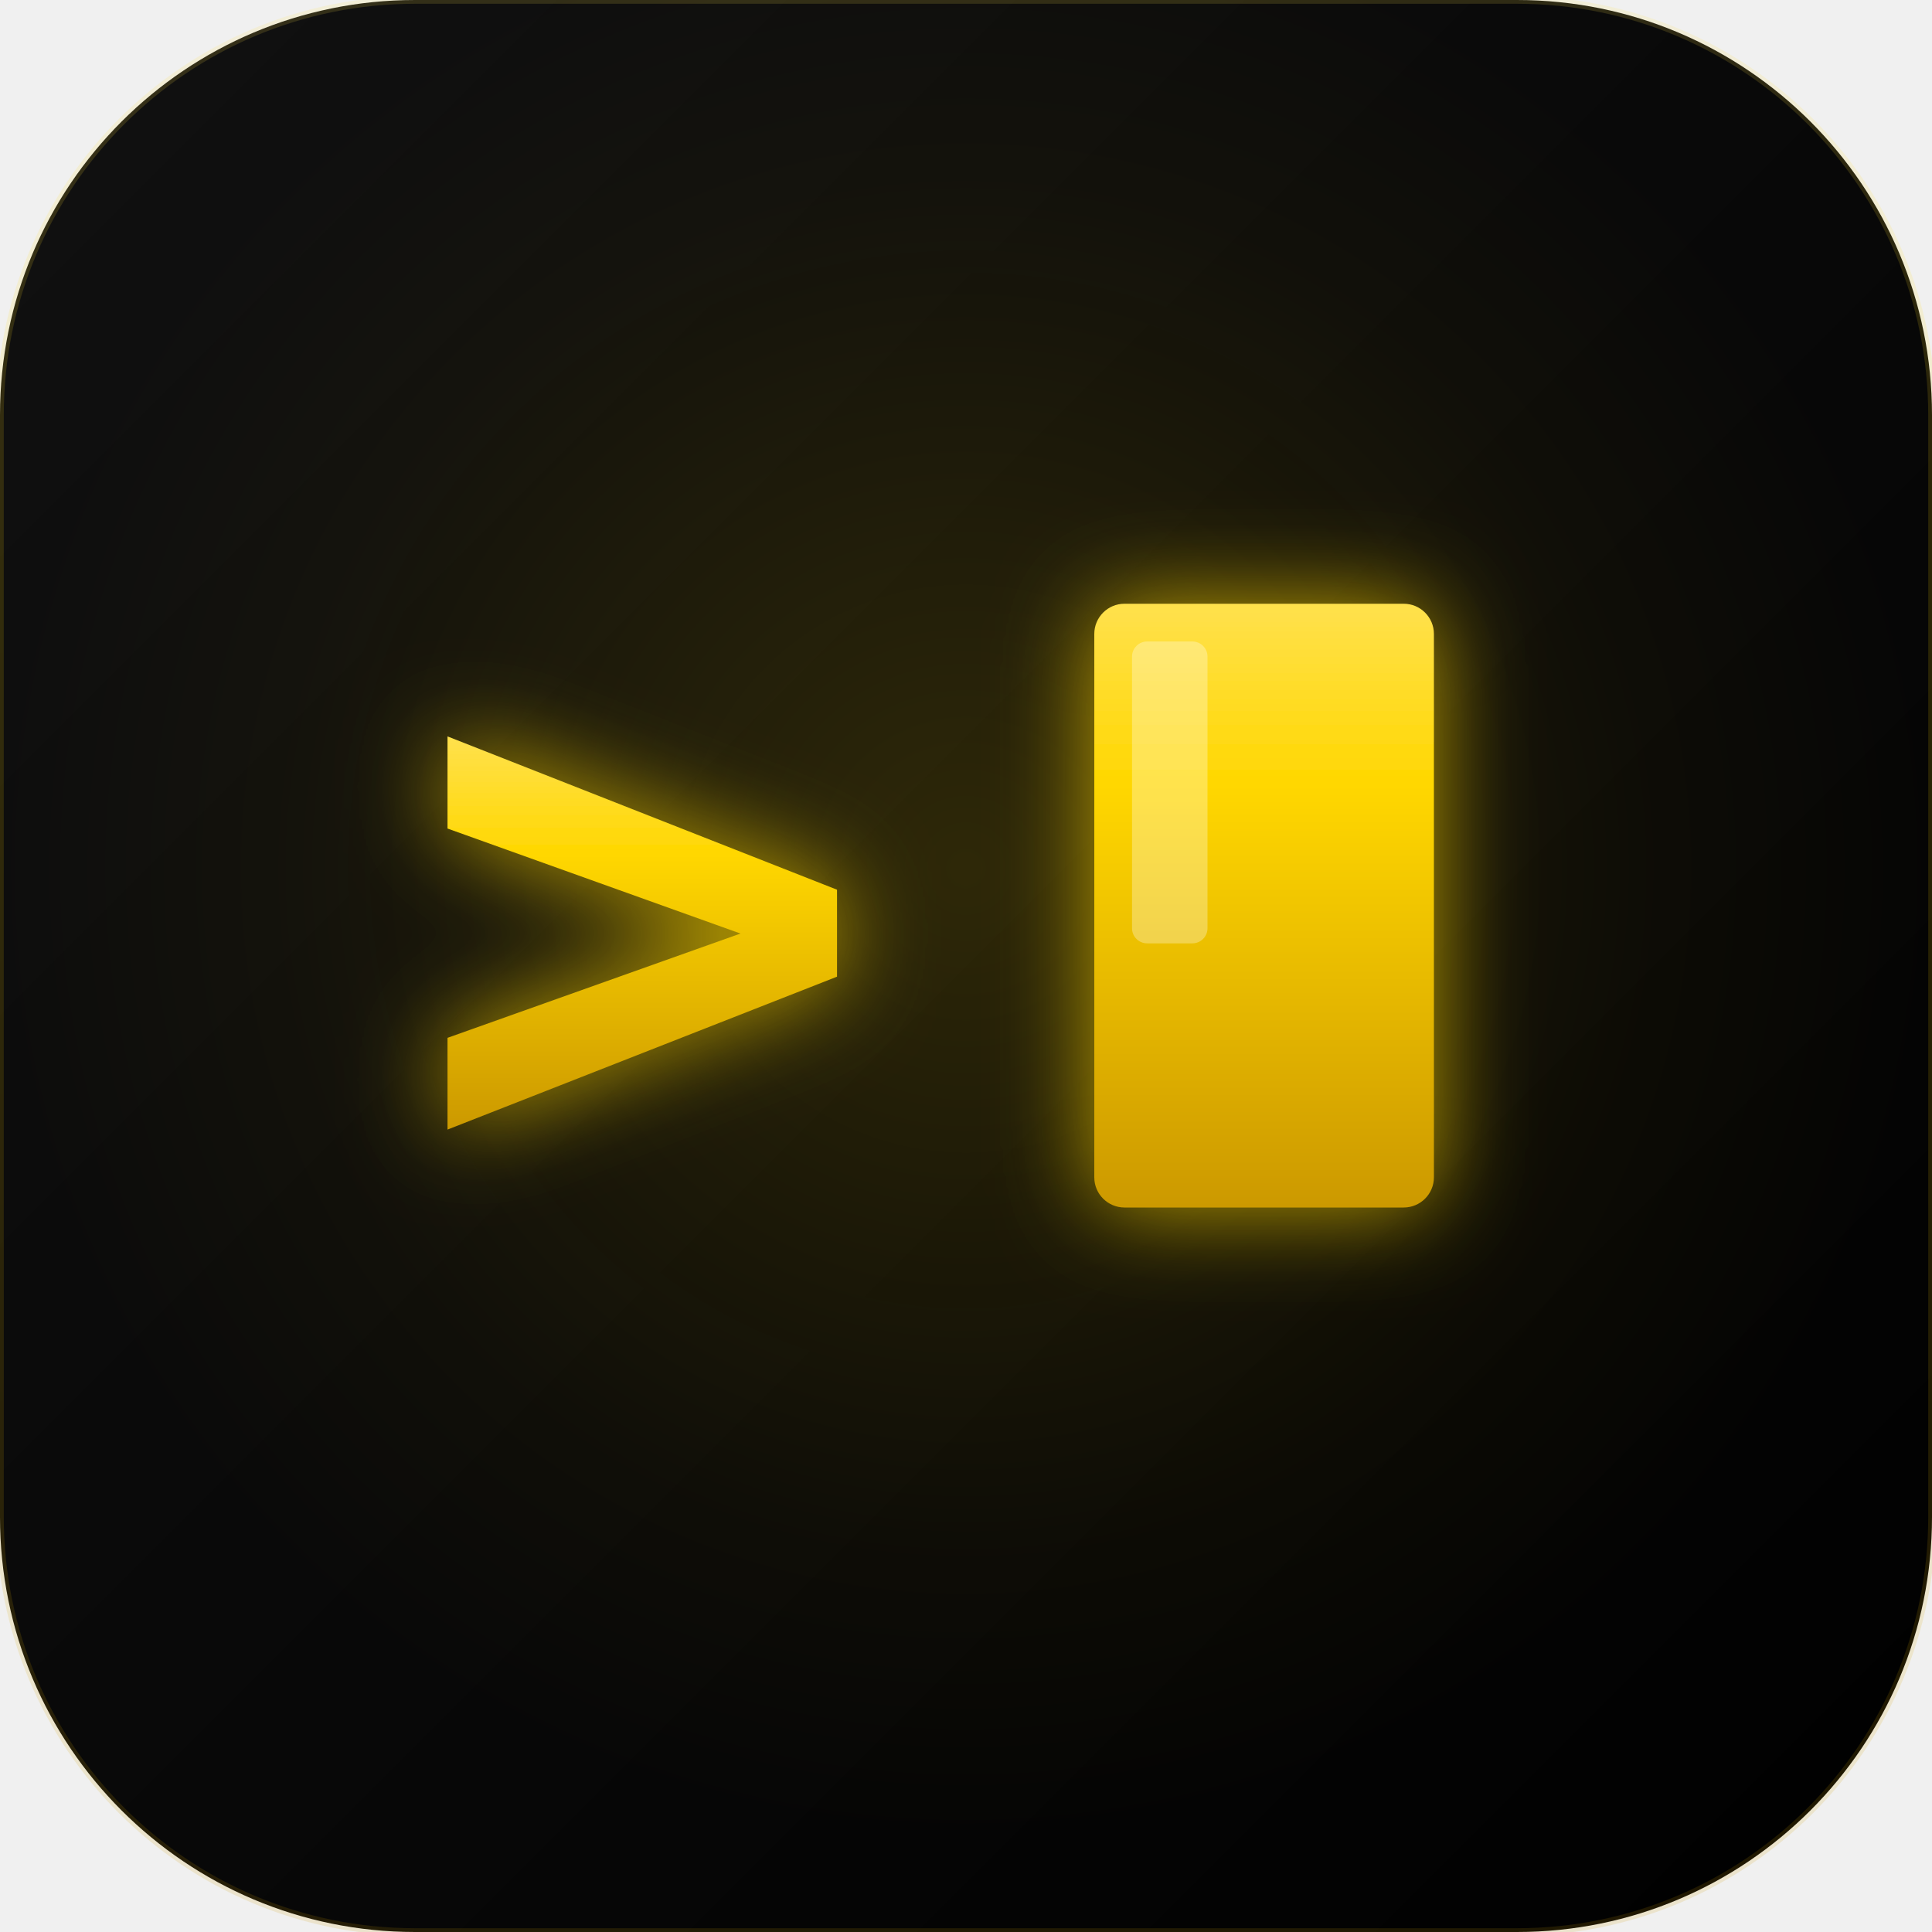
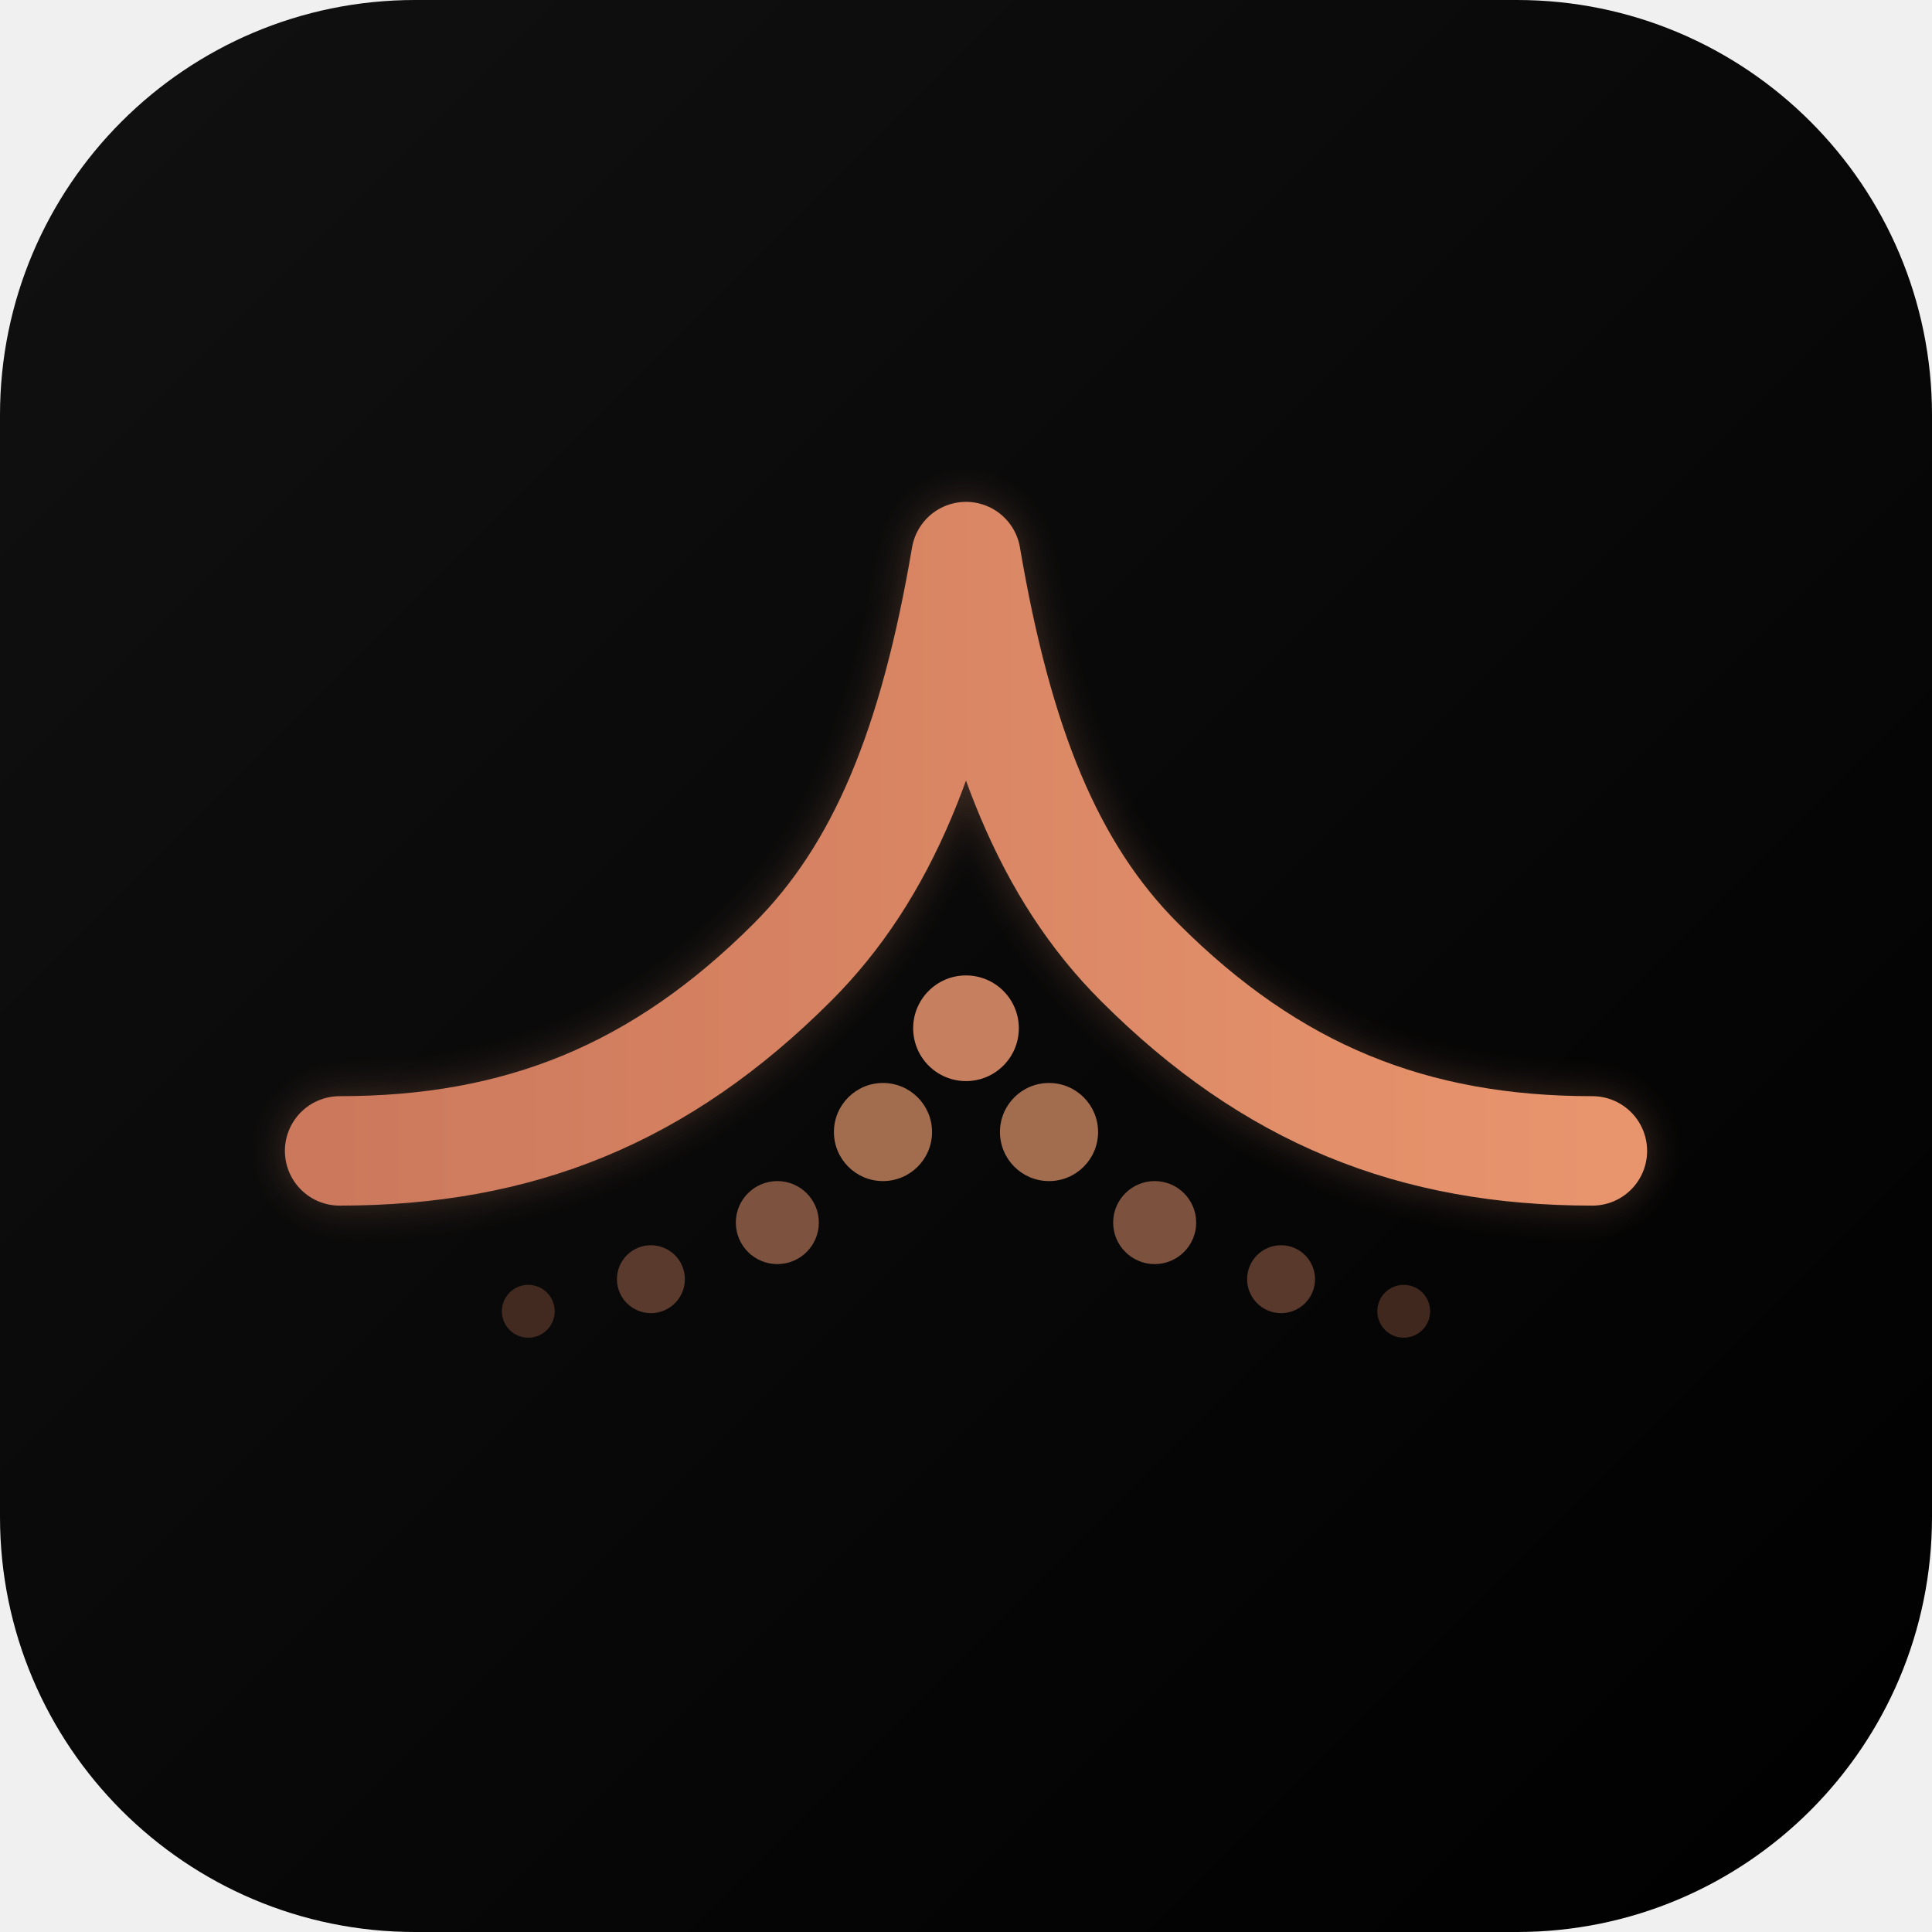
<svg xmlns="http://www.w3.org/2000/svg" viewBox="0 0 1024 1024">
  <defs>
    <linearGradient id="bgDark" x1="0%" y1="0%" x2="100%" y2="100%">
-       <stop offset="0%" style="stop-color:#111111" />
-       <stop offset="100%" style="stop-color:#000000" />
+       <stop offset="0%" stop-color="#111111" />
+       <stop offset="100%" stop-color="#000000" />
    </linearGradient>
-     <linearGradient id="gold" x1="0%" y1="0%" x2="0%" y2="100%">
-       <stop offset="0%" style="stop-color:#FFE14D" />
-       <stop offset="30%" style="stop-color:#FFD700" />
-       <stop offset="100%" style="stop-color:#CC9900" />
+     <linearGradient id="coral" x1="0%" y1="0%" x2="100%" y2="0%">
+       <stop offset="0%" stop-color="#cc785c" />
+       <stop offset="100%" stop-color="#e8956e" />
    </linearGradient>
-     <filter id="glow" x="-100%" y="-100%" width="300%" height="300%">
-       <feGaussianBlur stdDeviation="25" result="blur" />
-       <feFlood flood-color="#FFD700" flood-opacity="0.7" />
+     <filter id="glow" x="-40%" y="-40%" width="180%" height="180%">
+       <feGaussianBlur stdDeviation="10" result="blur" />
+       <feFlood flood-color="#e8956e" flood-opacity="0.25" />
      <feComposite in2="blur" operator="in" />
      <feMerge>
        <feMergeNode />
        <feMergeNode in="SourceGraphic" />
      </feMerge>
    </filter>
-     <radialGradient id="ambient" cx="50%" cy="45%" r="50%">
-       <stop offset="0%" style="stop-color:#FFD700;stop-opacity:0.15" />
-       <stop offset="70%" style="stop-color:#FFD700;stop-opacity:0.03" />
-       <stop offset="100%" style="stop-color:#FFD700;stop-opacity:0" />
-     </radialGradient>
  </defs>
  <rect width="1024" height="1024" rx="220" fill="url(#bgDark)" />
-   <rect width="1024" height="1024" rx="220" fill="none" stroke="url(#gold)" stroke-width="4" opacity="0.15" />
-   <rect width="1024" height="1024" rx="220" fill="url(#ambient)" />
-   <text x="220" y="620" font-family="SF Mono, Menlo, Monaco, Consolas, monospace" font-size="400" font-weight="700" fill="url(#gold)" filter="url(#glow)">&gt;</text>
-   <rect x="580" y="320" width="180" height="320" rx="16" fill="url(#gold)" filter="url(#glow)" />
-   <rect x="600" y="340" width="40" height="160" rx="8" fill="#FFFFFF" opacity="0.3" />
+   <path d="M 180 610        C 275 610, 350 580, 420 510        C 468 462, 495 395, 512 295        C 529 395, 556 462, 604 510        C 674 580, 749 610, 844 610" fill="none" stroke="url(#coral)" stroke-width="58" stroke-linecap="round" stroke-linejoin="round" filter="url(#glow)" />
+   <circle cx="280" cy="695" r="14" fill="#cc785c" opacity="0.3" />
+   <circle cx="345" cy="678" r="18" fill="#d48464" opacity="0.4" />
+   <circle cx="412" cy="648" r="22" fill="#dc906c" opacity="0.55" />
+   <circle cx="468" cy="600" r="26" fill="#e4986e" opacity="0.7" />
+   <circle cx="512" cy="545" r="28" fill="#e8956e" opacity="0.85" />
+   <circle cx="556" cy="600" r="26" fill="#e4986e" opacity="0.7" />
+   <circle cx="612" cy="648" r="22" fill="#dc906c" opacity="0.55" />
+   <circle cx="679" cy="678" r="18" fill="#d48464" opacity="0.4" />
+   <circle cx="744" cy="695" r="14" fill="#cc785c" opacity="0.3" />
</svg>
